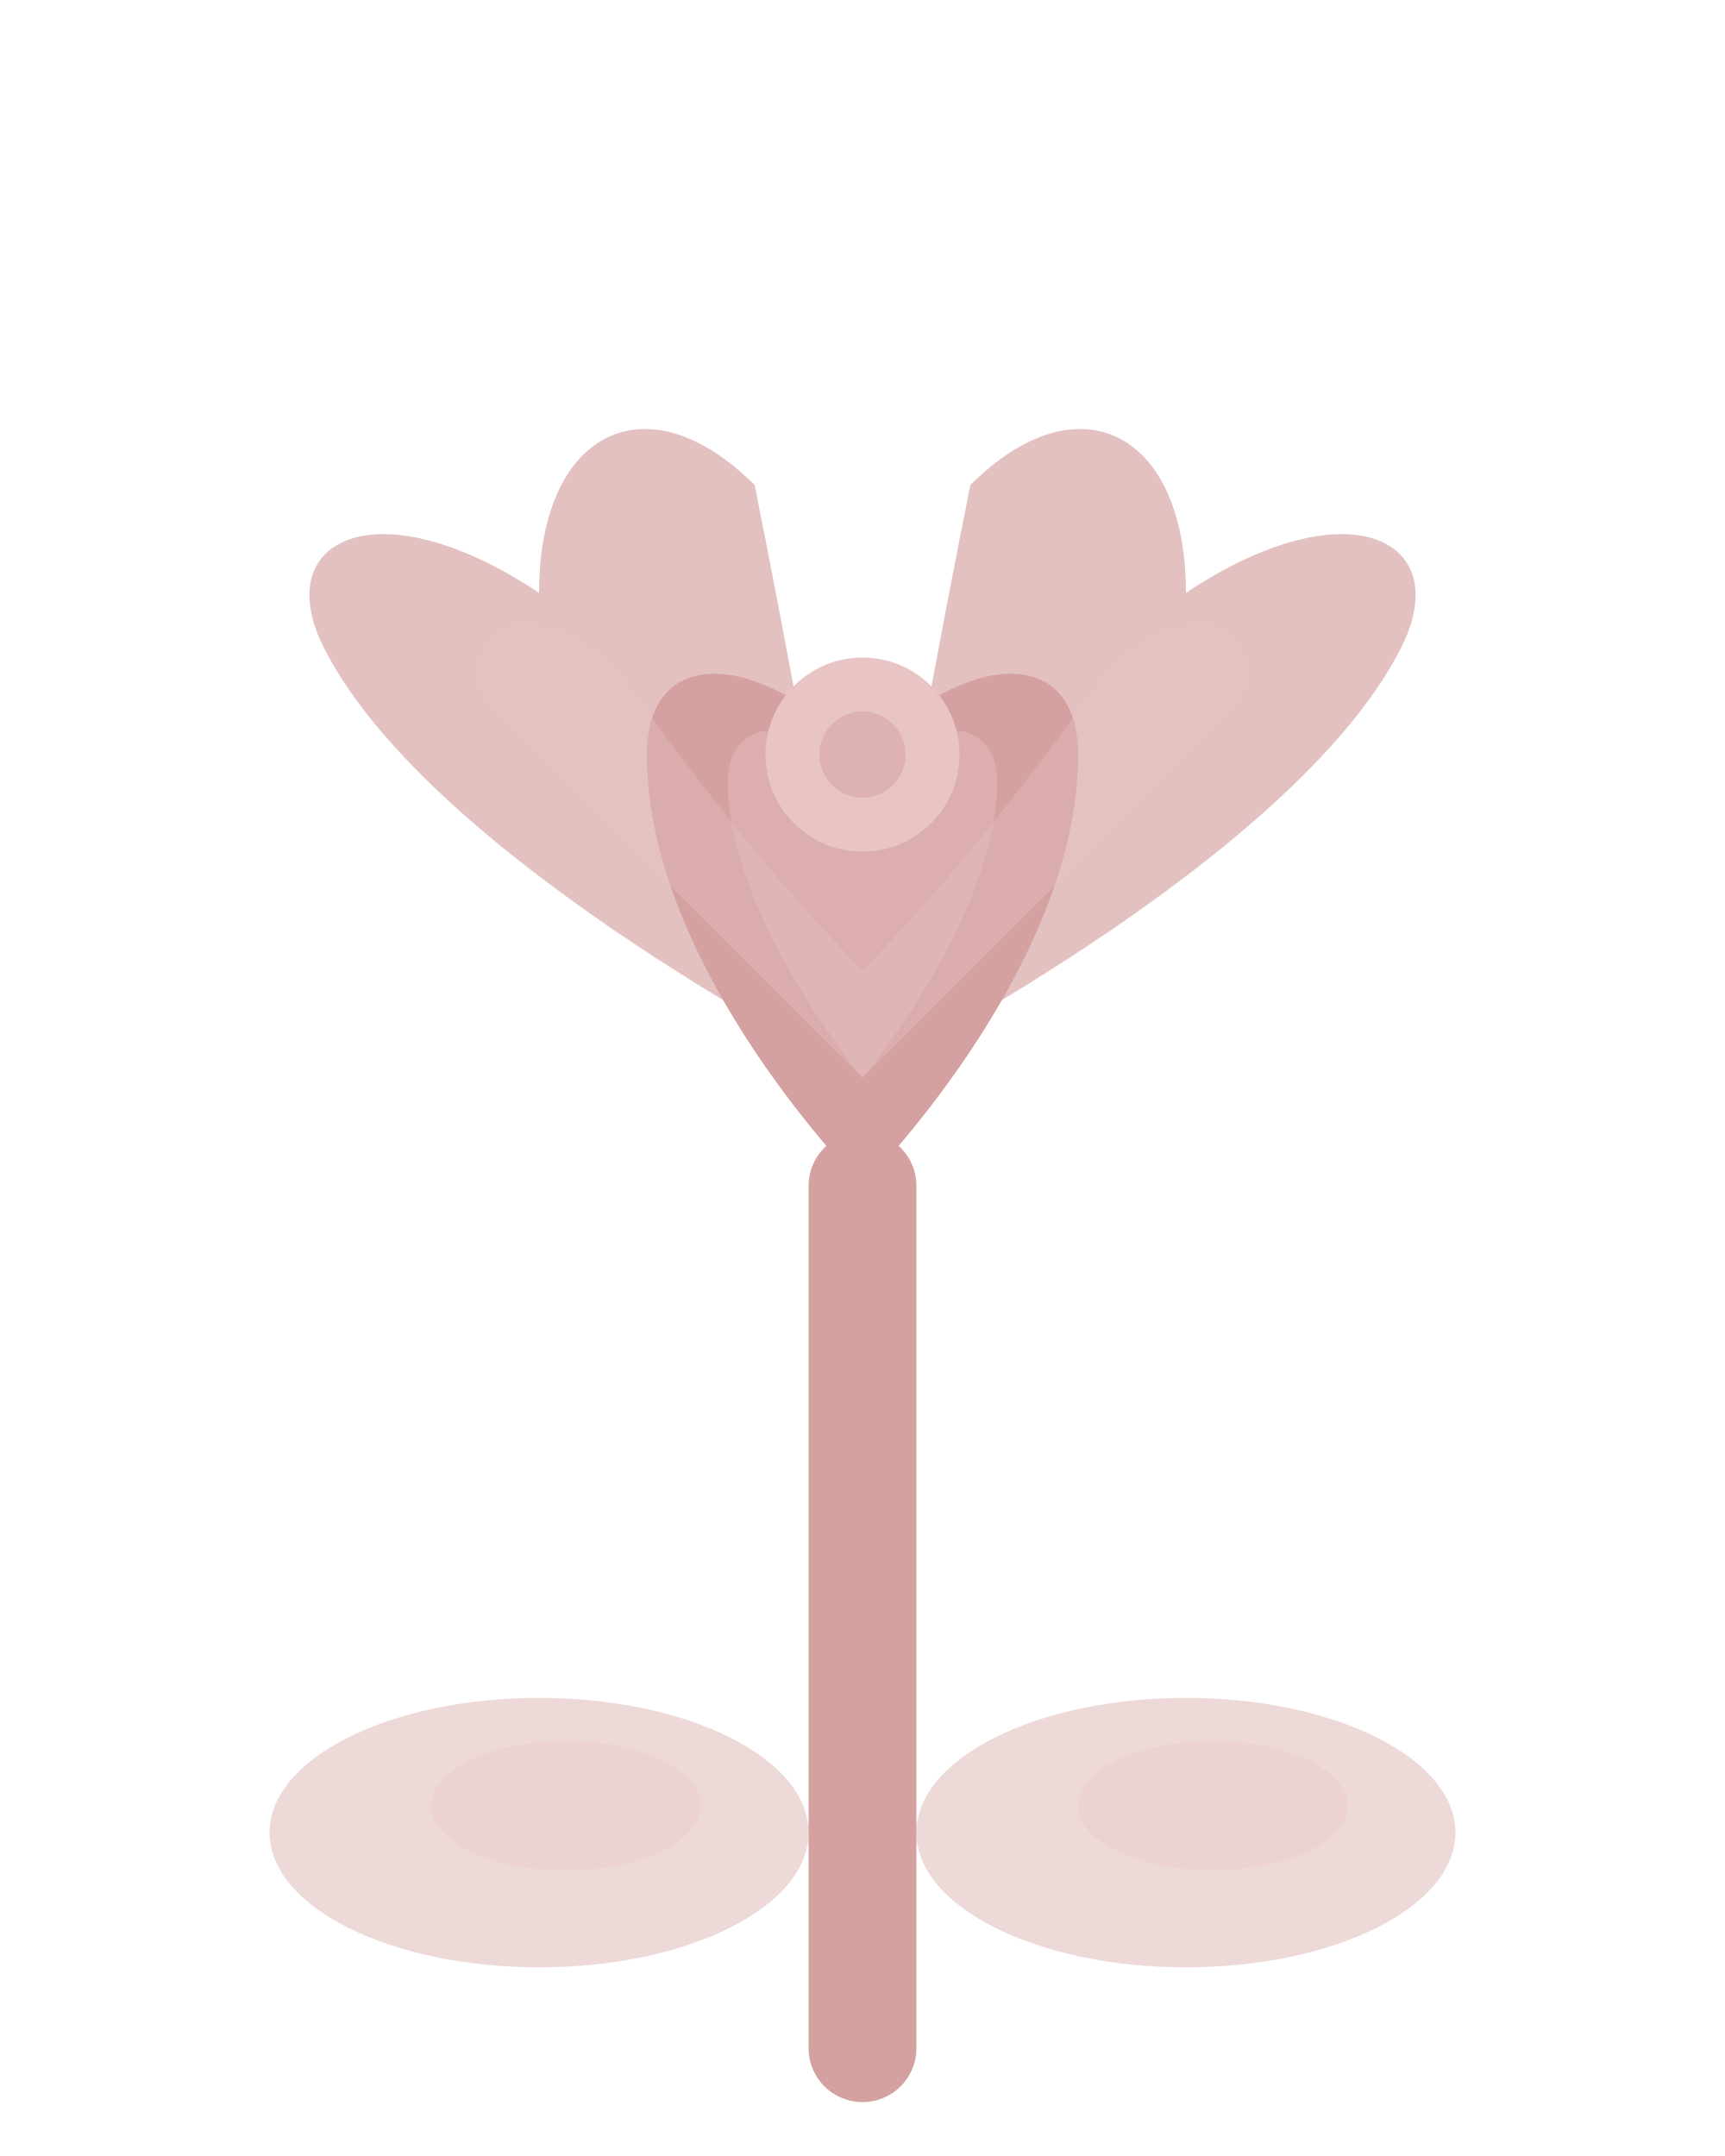
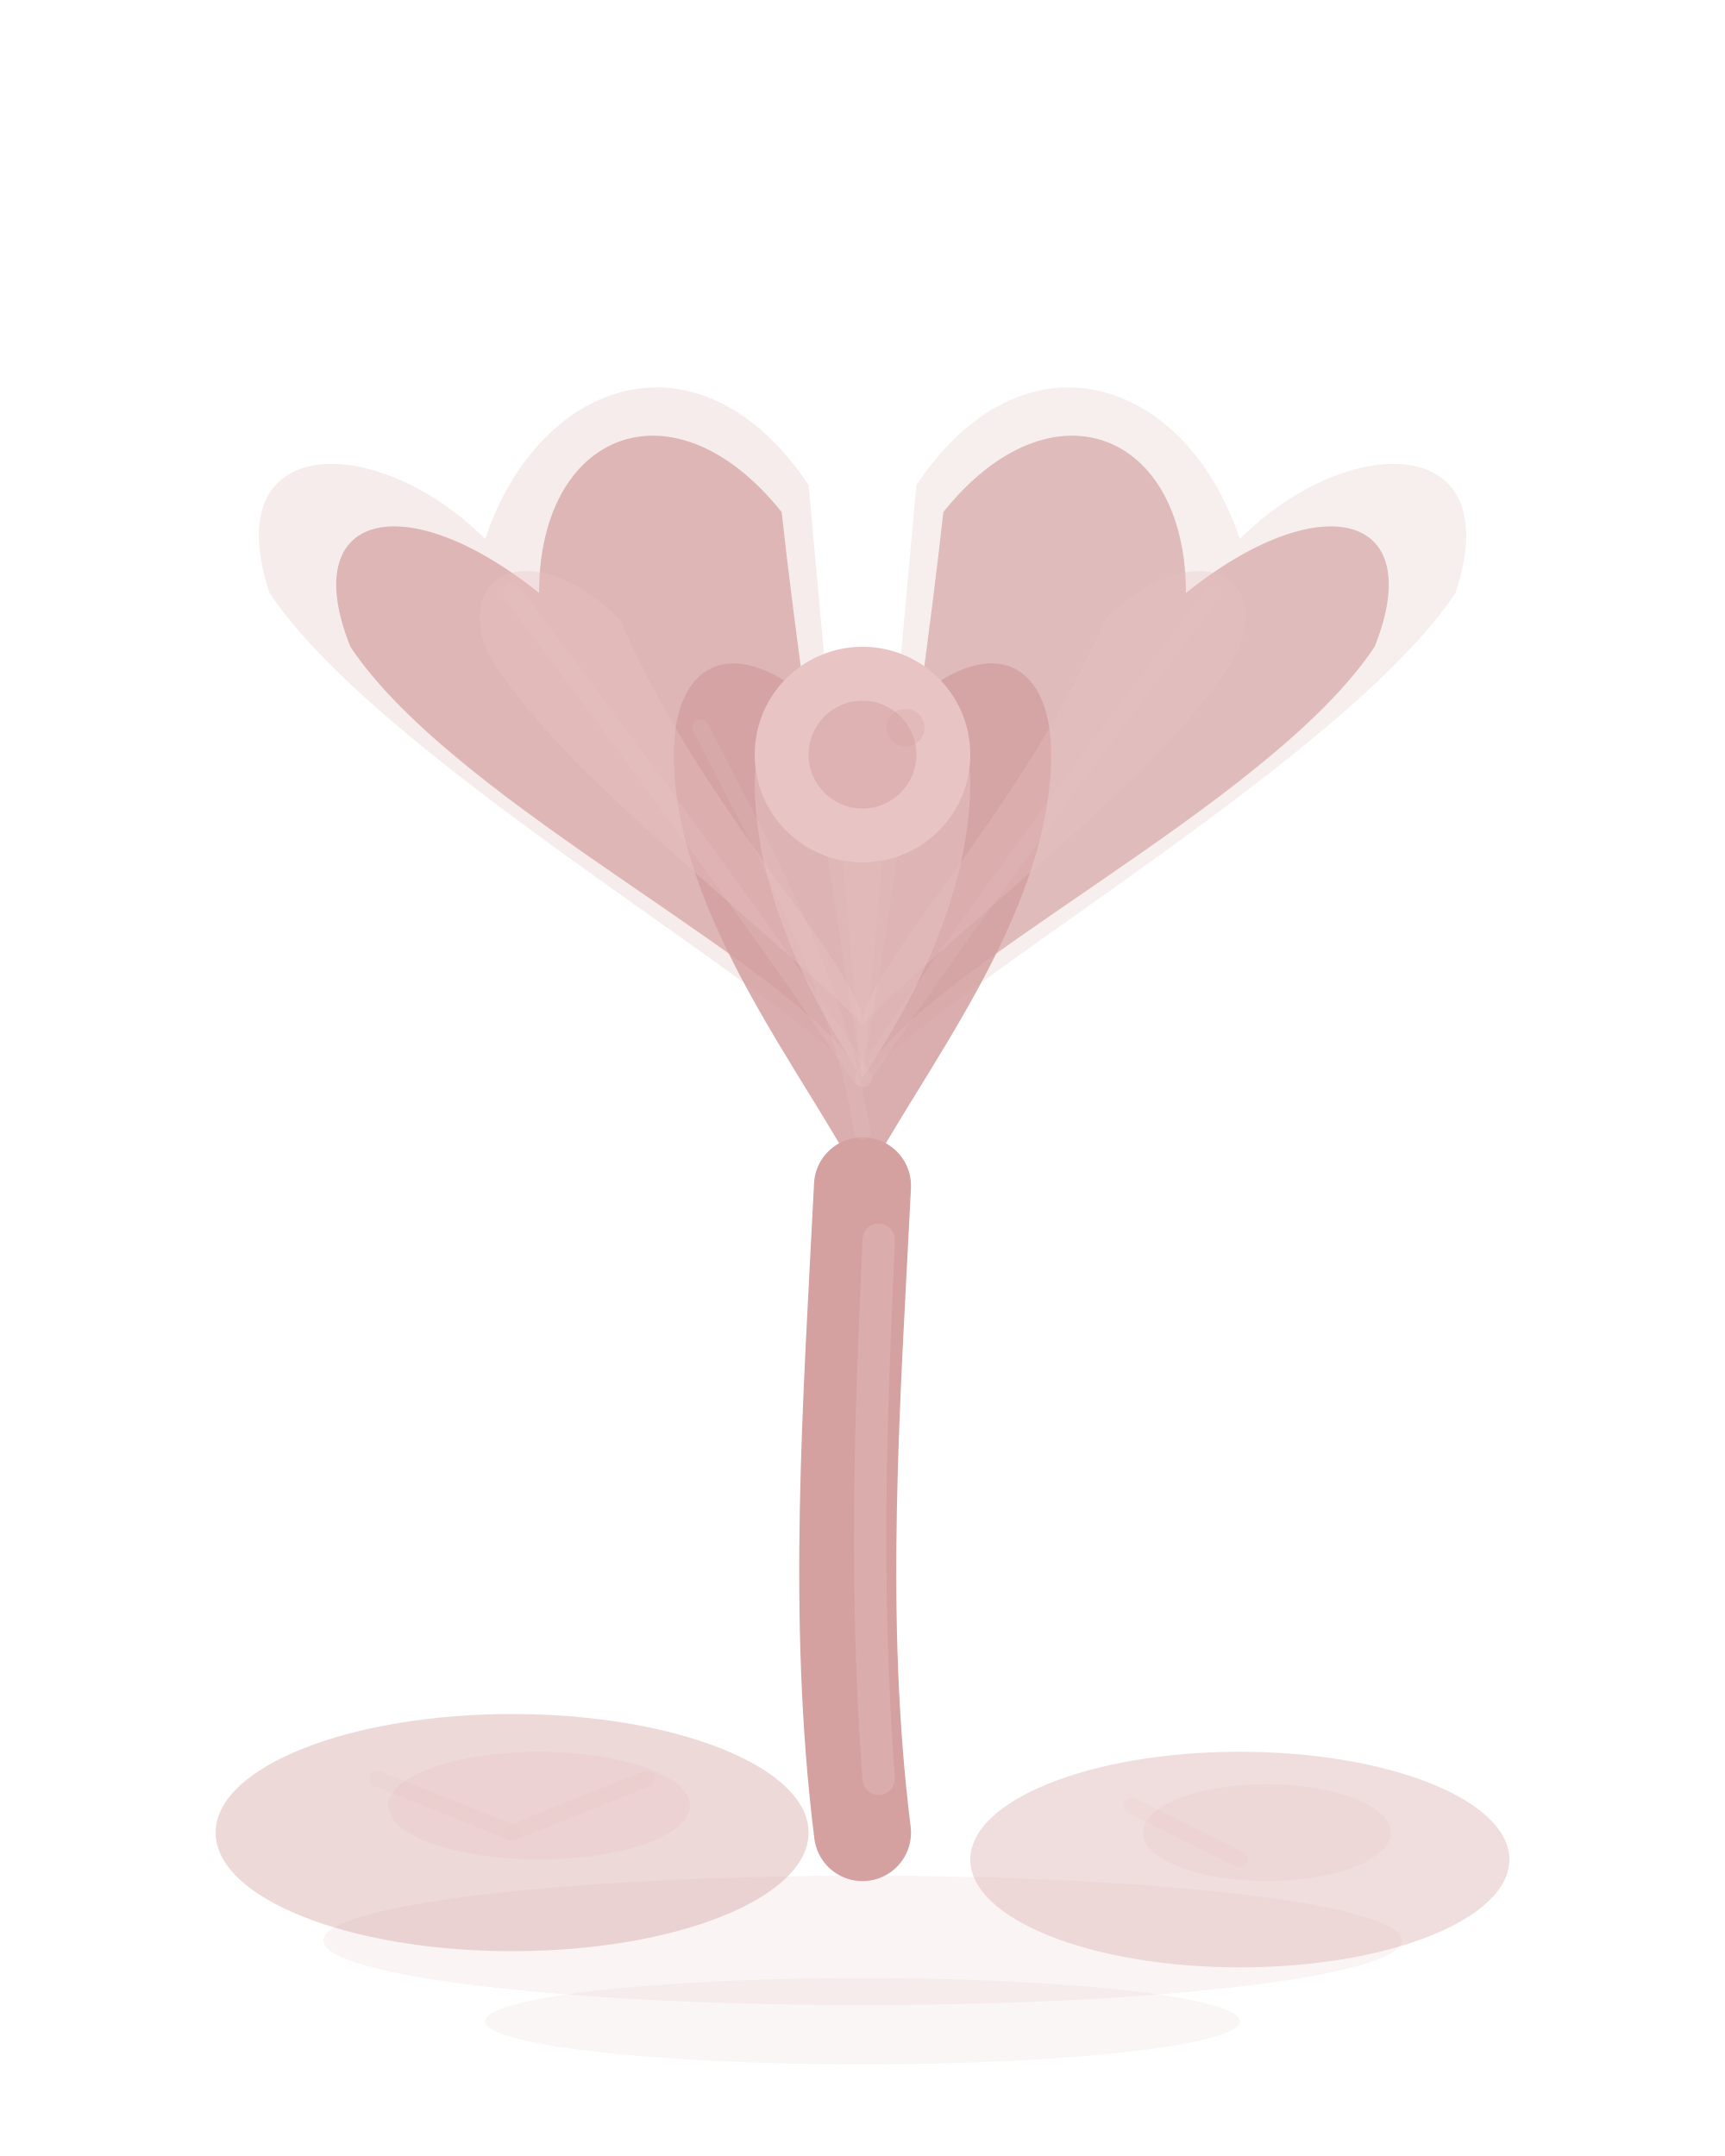
<svg xmlns="http://www.w3.org/2000/svg" width="32" height="40" viewBox="0 0 32 40" fill="none">
-   <path d="M16 38V22" stroke="#D4A0A0" stroke-width="2" stroke-linecap="round" />
-   <path d="M16 20C16 20 8 16 6 12C5 10 7 9 10 11C10 8 12 7 14 9Q15 14 16 20Z" fill="#D4A0A0" opacity="0.65" />
-   <path d="M16 20C16 20 24 16 26 12C27 10 25 9 22 11C22 8 20 7 18 9Q17 14 16 20Z" fill="#D4A0A0" opacity="0.65" />
-   <path d="M16 22C16 22 12 18 12 14C12 12 14 12 16 14C18 12 20 12 20 14C20 18 16 22 16 22Z" fill="#D4A0A0" />
-   <path d="M16 20Q12 16 9 13C8.5 11.5 10 11 11.5 12.5Q14 16 16 18Z" fill="#E8C4C4" opacity="0.35" />
-   <path d="M16 20Q20 16 23 13C23.5 11.5 22 11 20.5 12.5Q18 16 16 18Z" fill="#E8C4C4" opacity="0.35" />
-   <path d="M16 20C16 20 13.5 17 13.5 14.5C13.5 13.5 14.5 13 16 14.5C17.5 13 18.5 13.5 18.5 14.5C18.5 17 16 20 16 20Z" fill="#E8C4C4" opacity="0.4" />
-   <circle cx="16" cy="14" r="1.8" fill="#E8C4C4" />
-   <circle cx="16" cy="14" r="0.8" fill="#D4A0A0" opacity="0.5" />
-   <ellipse cx="10" cy="34" rx="5" ry="2.5" fill="#D4A0A0" opacity="0.4" />
-   <ellipse cx="22" cy="34" rx="5" ry="2.5" fill="#D4A0A0" opacity="0.4" />
-   <ellipse cx="10.5" cy="33.5" rx="2.5" ry="1.2" fill="#E8C4C4" opacity="0.3" />
-   <ellipse cx="22.5" cy="33.5" rx="2.5" ry="1.2" fill="#E8C4C4" opacity="0.3" />
+   <ellipse cx="16" cy="36" rx="10" ry="1.2" fill="#D4A0A0" opacity="0.12" />
+   <ellipse cx="16" cy="37.5" rx="7" ry="0.8" fill="#D4A0A0" opacity="0.1" />
+   <path d="M16 34C15.5 30 15.8 26 16 22" stroke="#D4A0A0" stroke-width="1.8" stroke-linecap="round" />
+   <path d="M16.3 33C16 29 16.2 25.5 16.3 23" stroke="#E8C4C4" stroke-width="0.6" stroke-linecap="round" opacity="0.35" />
+   <path d="M16 20C14 18 7 14 5 11C4 8 7 8 9 10C10 7 13 6 15 9L16 20Z" fill="#D4A0A0" opacity="0.2" />
+   <path d="M16 20C18 18 25 14 27 11C28 8 25 8 23 10C22 7 19 6 17 9L16 20Z" fill="#D4A0A0" opacity="0.18" />
+   <path d="M16 20C15 18 8.5 15 6.5 12C5.5 9.5 7.5 9 10 11C10 8 12.5 7 14.5 9.5C15 14 16 20 16 20Z" fill="#D4A0A0" opacity="0.7" />
+   <path d="M16 20C17 18 23.5 15 25.5 12C26.5 9.5 24.5 9 22 11C22 8 19.5 7 17.5 9.5C17 14 16 20 16 20Z" fill="#D4A0A0" opacity="0.65" />
+   <path d="M16 22C15 20 12.5 17 12.5 14C12.5 12 14 11.5 16 14C18 11.5 19.5 12 19.5 14C19.5 17 17 20 16 22Z" fill="#D4A0A0" opacity="0.85" />
+   <path d="M16 19C14 17 10 14 9 12C8.5 10.5 10 10 11.5 11.5C13 15 16 18 16 19Z" fill="#E8C4C4" opacity="0.35" />
+   <path d="M16 19C18 17 22 14 23 12C23.5 10.5 22 10 20.5 11.5C19 15 16 18 16 19Z" fill="#E8C4C4" opacity="0.3" />
+   <path d="M16 20C15 18.5 14 16.5 14 14.5C14 13.5 15 13 16 14.5C17 13 18 13.5 18 14.5C18 16.5 17 18.5 16 20Z" fill="#E8C4C4" opacity="0.5" />
+   <path d="M16 20C14 17 11 13 9.5 11" stroke="#E8C4C4" stroke-width="0.35" stroke-linecap="round" opacity="0.25" />
+   <path d="M16 20C18 17 21 13 22.5 11" stroke="#E8C4C4" stroke-width="0.3" stroke-linecap="round" opacity="0.2" />
+   <path d="M16 21C15.5 18 14 15.5 13 13.5" stroke="#E8C4C4" stroke-width="0.3" stroke-linecap="round" opacity="0.2" />
+   <circle cx="16" cy="14" r="2" fill="#E8C4C4" />
+   <circle cx="16" cy="14" r="1" fill="#D4A0A0" opacity="0.5" />
+   <circle cx="16.8" cy="13.5" r="0.35" fill="#D4A0A0" opacity="0.3" />
+   <ellipse cx="9.5" cy="34" rx="5.5" ry="2.2" fill="#D4A0A0" opacity="0.4" />
+   <ellipse cx="23" cy="34.5" rx="5" ry="2" fill="#D4A0A0" opacity="0.35" />
+   <ellipse cx="10" cy="33.5" rx="2.8" ry="1" fill="#E8C4C4" opacity="0.3" />
+   <ellipse cx="23.5" cy="34" rx="2.3" ry="0.9" fill="#E8C4C4" opacity="0.25" />
+   <path d="M9.5 34L7 33" stroke="#E8C4C4" stroke-width="0.3" stroke-linecap="round" opacity="0.2" />
+   <path d="M9.5 34L12 33" stroke="#E8C4C4" stroke-width="0.3" stroke-linecap="round" opacity="0.2" />
+   <path d="M23 34.5L21 33.5" stroke="#E8C4C4" stroke-width="0.3" stroke-linecap="round" opacity="0.18" />
</svg>
